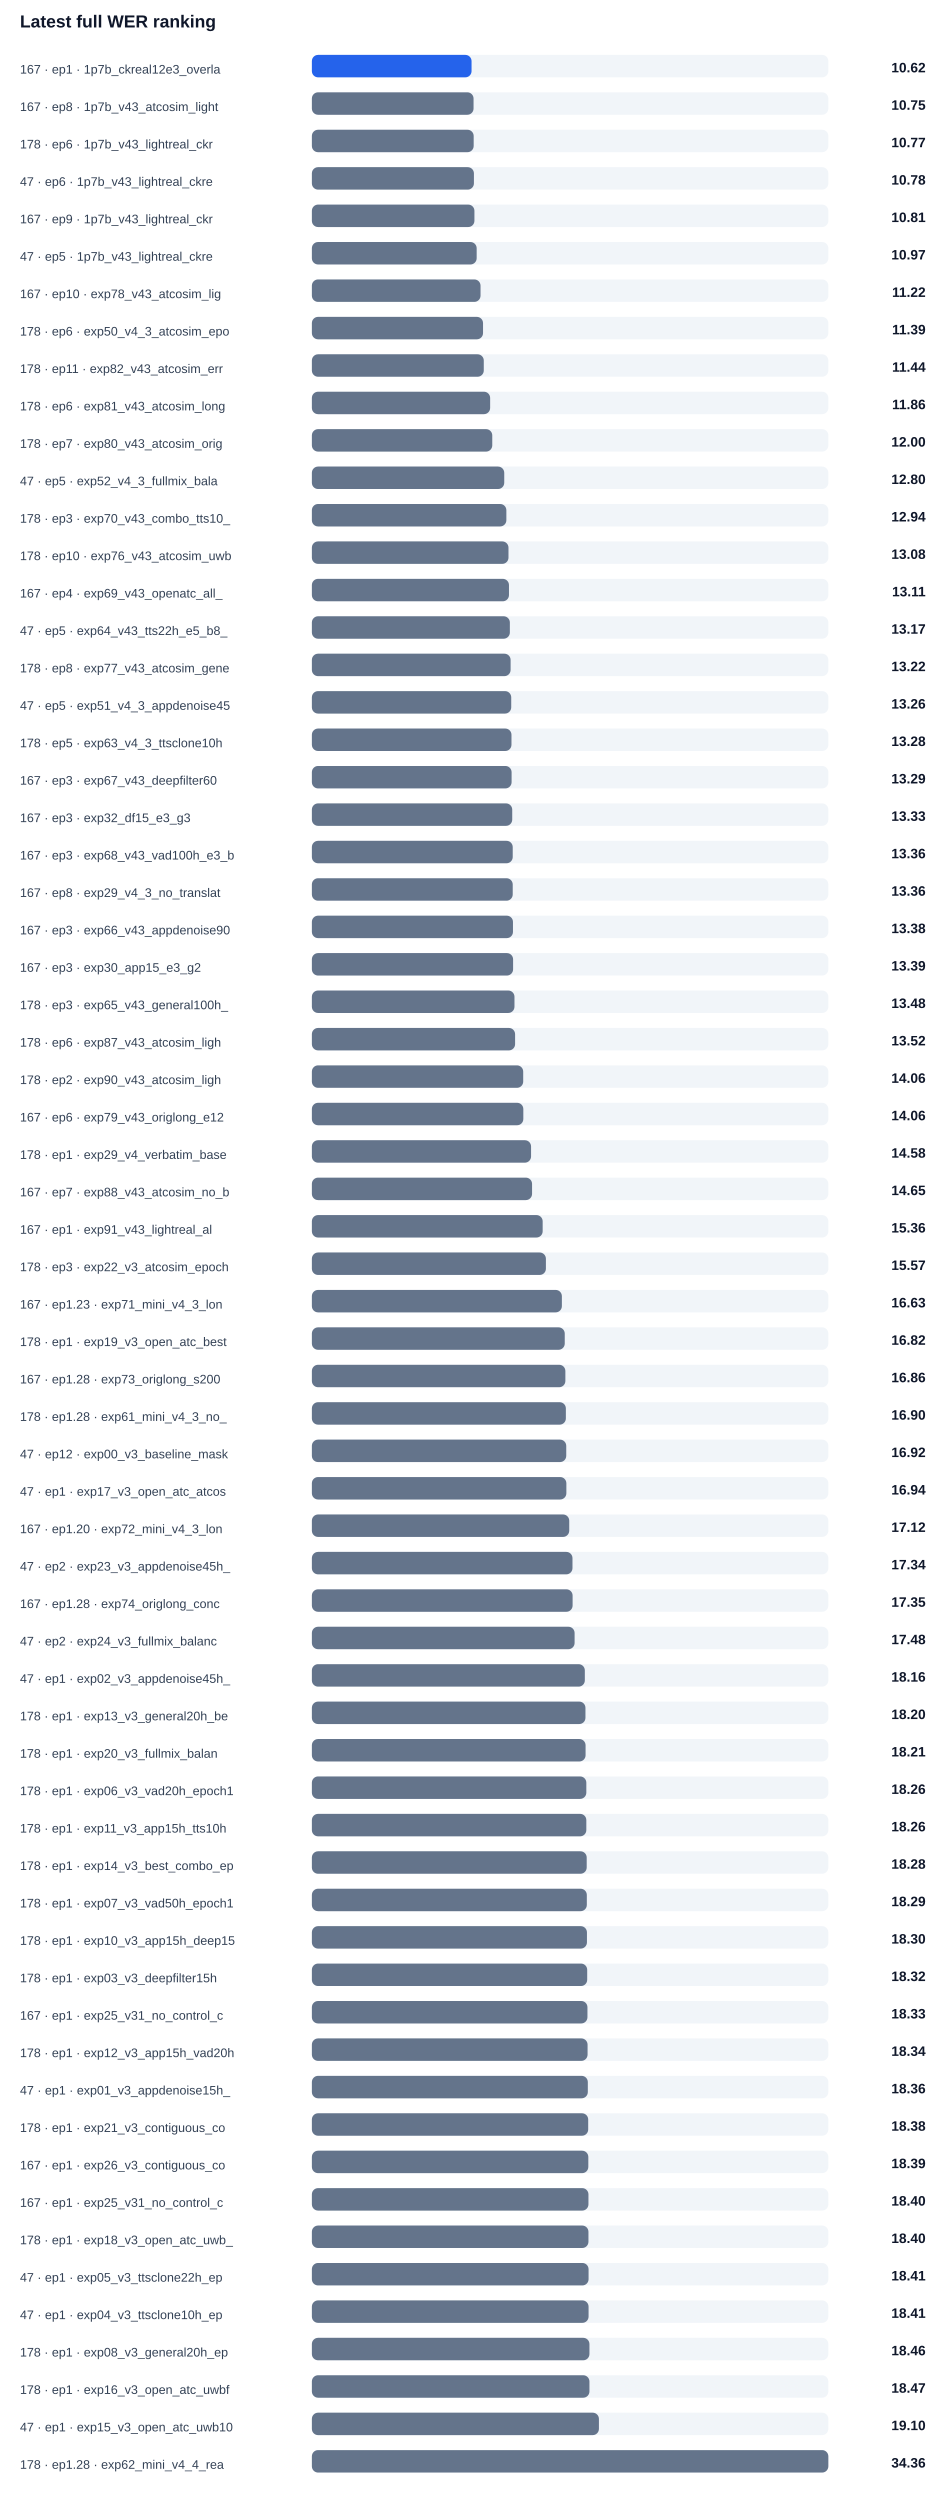
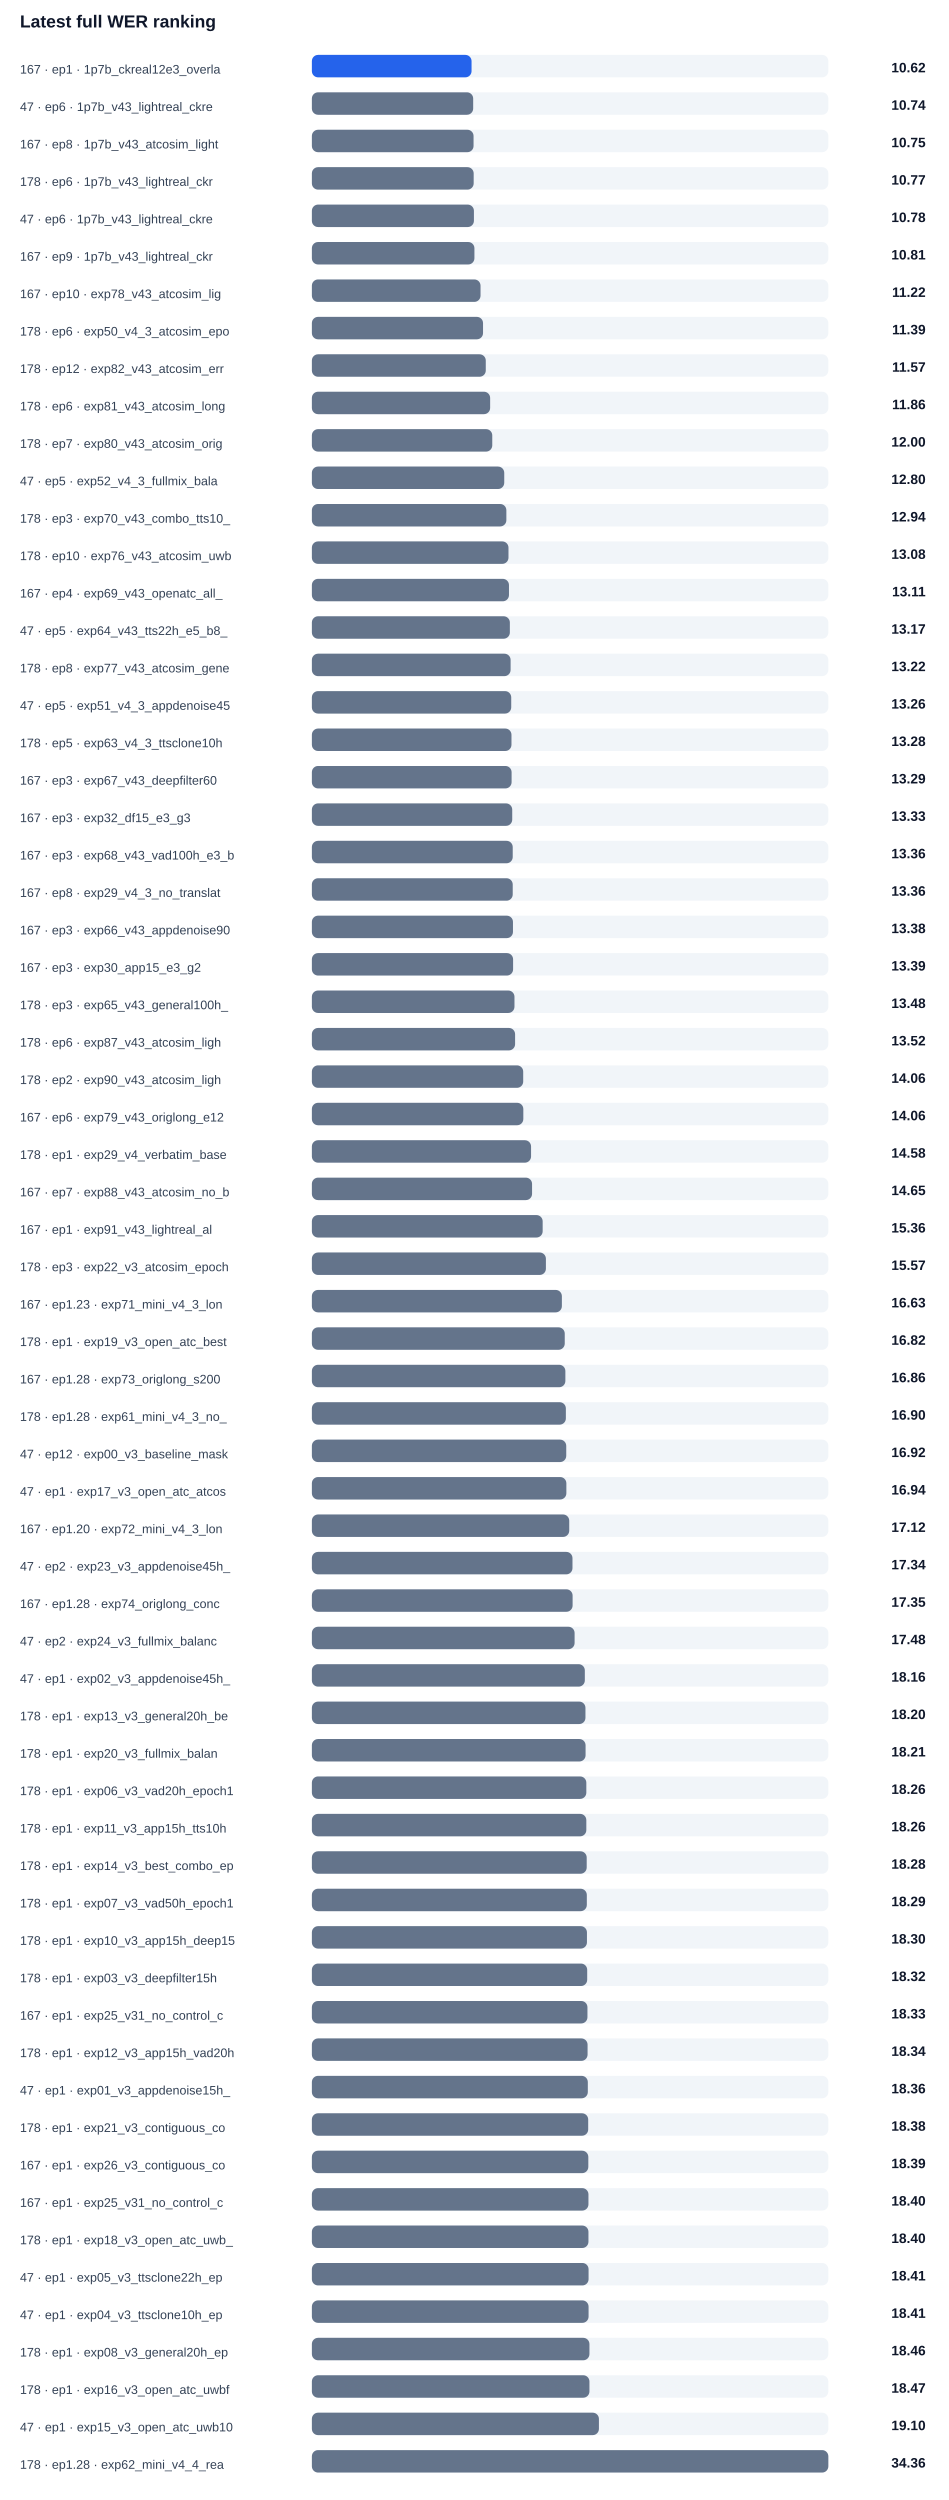
<svg xmlns="http://www.w3.org/2000/svg" width="100%" viewBox="0 0 760 2004" style="max-width:760px;background:#ffffff;border:1px solid #e5e7eb;border-radius:10px;">
  <text x="16.0" y="22.0" font-size="14" fill="#0f172a" text-anchor="start" font-family="Arial, sans-serif" font-weight="700">Latest full WER ranking</text>
  <text x="16.0" y="59.0" font-size="10" fill="#334155" text-anchor="start" font-family="Arial, sans-serif" font-weight="400">167 · ep1 · 1p7b_ckreal12e3_overla</text>
  <rect x="250" y="44" width="414" height="18" rx="5" fill="#f1f5f9" />
  <rect x="250" y="44" width="128.0" height="18" rx="5" fill="#2563eb" />
  <text x="742.0" y="58.0" font-size="11" fill="#0f172a" text-anchor="end" font-family="Arial, sans-serif" font-weight="700">10.62</text>
-   <text x="16.0" y="89.0" font-size="10" fill="#334155" text-anchor="start" font-family="Arial, sans-serif" font-weight="400">167 · ep8 · 1p7b_v43_atcosim_light</text>
+   <text x="16.0" y="89.0" font-size="10" fill="#334155" text-anchor="start" font-family="Arial, sans-serif" font-weight="400">47 · ep6 · 1p7b_v43_lightreal_ckre</text>
  <rect x="250" y="74" width="414" height="18" rx="5" fill="#f1f5f9" />
-   <rect x="250" y="74" width="129.6" height="18" rx="5" fill="#64748b" />
-   <text x="742.0" y="88.0" font-size="11" fill="#0f172a" text-anchor="end" font-family="Arial, sans-serif" font-weight="700">10.75</text>
-   <text x="16.0" y="119.0" font-size="10" fill="#334155" text-anchor="start" font-family="Arial, sans-serif" font-weight="400">178 · ep6 · 1p7b_v43_lightreal_ckr</text>
+   <rect x="250" y="74" width="129.3" height="18" rx="5" fill="#64748b" />
+   <text x="742.0" y="88.0" font-size="11" fill="#0f172a" text-anchor="end" font-family="Arial, sans-serif" font-weight="700">10.74</text>
+   <text x="16.0" y="119.0" font-size="10" fill="#334155" text-anchor="start" font-family="Arial, sans-serif" font-weight="400">167 · ep8 · 1p7b_v43_atcosim_light</text>
  <rect x="250" y="104" width="414" height="18" rx="5" fill="#f1f5f9" />
-   <rect x="250" y="104" width="129.7" height="18" rx="5" fill="#64748b" />
-   <text x="742.0" y="118.0" font-size="11" fill="#0f172a" text-anchor="end" font-family="Arial, sans-serif" font-weight="700">10.77</text>
-   <text x="16.0" y="149.0" font-size="10" fill="#334155" text-anchor="start" font-family="Arial, sans-serif" font-weight="400">47 · ep6 · 1p7b_v43_lightreal_ckre</text>
+   <rect x="250" y="104" width="129.6" height="18" rx="5" fill="#64748b" />
+   <text x="742.0" y="118.0" font-size="11" fill="#0f172a" text-anchor="end" font-family="Arial, sans-serif" font-weight="700">10.75</text>
+   <text x="16.0" y="149.0" font-size="10" fill="#334155" text-anchor="start" font-family="Arial, sans-serif" font-weight="400">178 · ep6 · 1p7b_v43_lightreal_ckr</text>
  <rect x="250" y="134" width="414" height="18" rx="5" fill="#f1f5f9" />
-   <rect x="250" y="134" width="129.9" height="18" rx="5" fill="#64748b" />
-   <text x="742.0" y="148.0" font-size="11" fill="#0f172a" text-anchor="end" font-family="Arial, sans-serif" font-weight="700">10.78</text>
-   <text x="16.0" y="179.0" font-size="10" fill="#334155" text-anchor="start" font-family="Arial, sans-serif" font-weight="400">167 · ep9 · 1p7b_v43_lightreal_ckr</text>
+   <rect x="250" y="134" width="129.7" height="18" rx="5" fill="#64748b" />
+   <text x="742.0" y="148.0" font-size="11" fill="#0f172a" text-anchor="end" font-family="Arial, sans-serif" font-weight="700">10.77</text>
+   <text x="16.0" y="179.0" font-size="10" fill="#334155" text-anchor="start" font-family="Arial, sans-serif" font-weight="400">47 · ep6 · 1p7b_v43_lightreal_ckre</text>
  <rect x="250" y="164" width="414" height="18" rx="5" fill="#f1f5f9" />
-   <rect x="250" y="164" width="130.3" height="18" rx="5" fill="#64748b" />
-   <text x="742.0" y="178.0" font-size="11" fill="#0f172a" text-anchor="end" font-family="Arial, sans-serif" font-weight="700">10.81</text>
-   <text x="16.0" y="209.0" font-size="10" fill="#334155" text-anchor="start" font-family="Arial, sans-serif" font-weight="400">47 · ep5 · 1p7b_v43_lightreal_ckre</text>
+   <rect x="250" y="164" width="129.9" height="18" rx="5" fill="#64748b" />
+   <text x="742.0" y="178.0" font-size="11" fill="#0f172a" text-anchor="end" font-family="Arial, sans-serif" font-weight="700">10.78</text>
+   <text x="16.0" y="209.0" font-size="10" fill="#334155" text-anchor="start" font-family="Arial, sans-serif" font-weight="400">167 · ep9 · 1p7b_v43_lightreal_ckr</text>
  <rect x="250" y="194" width="414" height="18" rx="5" fill="#f1f5f9" />
-   <rect x="250" y="194" width="132.1" height="18" rx="5" fill="#64748b" />
-   <text x="742.0" y="208.0" font-size="11" fill="#0f172a" text-anchor="end" font-family="Arial, sans-serif" font-weight="700">10.97</text>
+   <rect x="250" y="194" width="130.3" height="18" rx="5" fill="#64748b" />
+   <text x="742.0" y="208.0" font-size="11" fill="#0f172a" text-anchor="end" font-family="Arial, sans-serif" font-weight="700">10.81</text>
  <text x="16.0" y="239.0" font-size="10" fill="#334155" text-anchor="start" font-family="Arial, sans-serif" font-weight="400">167 · ep10 · exp78_v43_atcosim_lig</text>
  <rect x="250" y="224" width="414" height="18" rx="5" fill="#f1f5f9" />
  <rect x="250" y="224" width="135.2" height="18" rx="5" fill="#64748b" />
  <text x="742.0" y="238.0" font-size="11" fill="#0f172a" text-anchor="end" font-family="Arial, sans-serif" font-weight="700">11.22</text>
  <text x="16.0" y="269.0" font-size="10" fill="#334155" text-anchor="start" font-family="Arial, sans-serif" font-weight="400">178 · ep6 · exp50_v4_3_atcosim_epo</text>
  <rect x="250" y="254" width="414" height="18" rx="5" fill="#f1f5f9" />
  <rect x="250" y="254" width="137.2" height="18" rx="5" fill="#64748b" />
  <text x="742.0" y="268.0" font-size="11" fill="#0f172a" text-anchor="end" font-family="Arial, sans-serif" font-weight="700">11.39</text>
-   <text x="16.0" y="299.0" font-size="10" fill="#334155" text-anchor="start" font-family="Arial, sans-serif" font-weight="400">178 · ep11 · exp82_v43_atcosim_err</text>
+   <text x="16.0" y="299.0" font-size="10" fill="#334155" text-anchor="start" font-family="Arial, sans-serif" font-weight="400">178 · ep12 · exp82_v43_atcosim_err</text>
  <rect x="250" y="284" width="414" height="18" rx="5" fill="#f1f5f9" />
-   <rect x="250" y="284" width="137.8" height="18" rx="5" fill="#64748b" />
-   <text x="742.0" y="298.0" font-size="11" fill="#0f172a" text-anchor="end" font-family="Arial, sans-serif" font-weight="700">11.44</text>
+   <rect x="250" y="284" width="139.4" height="18" rx="5" fill="#64748b" />
+   <text x="742.0" y="298.0" font-size="11" fill="#0f172a" text-anchor="end" font-family="Arial, sans-serif" font-weight="700">11.57</text>
  <text x="16.0" y="329.0" font-size="10" fill="#334155" text-anchor="start" font-family="Arial, sans-serif" font-weight="400">178 · ep6 · exp81_v43_atcosim_long</text>
  <rect x="250" y="314" width="414" height="18" rx="5" fill="#f1f5f9" />
  <rect x="250" y="314" width="142.9" height="18" rx="5" fill="#64748b" />
  <text x="742.0" y="328.0" font-size="11" fill="#0f172a" text-anchor="end" font-family="Arial, sans-serif" font-weight="700">11.86</text>
  <text x="16.0" y="359.0" font-size="10" fill="#334155" text-anchor="start" font-family="Arial, sans-serif" font-weight="400">178 · ep7 · exp80_v43_atcosim_orig</text>
  <rect x="250" y="344" width="414" height="18" rx="5" fill="#f1f5f9" />
  <rect x="250" y="344" width="144.6" height="18" rx="5" fill="#64748b" />
  <text x="742.0" y="358.0" font-size="11" fill="#0f172a" text-anchor="end" font-family="Arial, sans-serif" font-weight="700">12.00</text>
  <text x="16.0" y="389.0" font-size="10" fill="#334155" text-anchor="start" font-family="Arial, sans-serif" font-weight="400">47 · ep5 · exp52_v4_3_fullmix_bala</text>
  <rect x="250" y="374" width="414" height="18" rx="5" fill="#f1f5f9" />
  <rect x="250" y="374" width="154.2" height="18" rx="5" fill="#64748b" />
  <text x="742.0" y="388.0" font-size="11" fill="#0f172a" text-anchor="end" font-family="Arial, sans-serif" font-weight="700">12.80</text>
  <text x="16.0" y="419.0" font-size="10" fill="#334155" text-anchor="start" font-family="Arial, sans-serif" font-weight="400">178 · ep3 · exp70_v43_combo_tts10_</text>
  <rect x="250" y="404" width="414" height="18" rx="5" fill="#f1f5f9" />
  <rect x="250" y="404" width="155.9" height="18" rx="5" fill="#64748b" />
  <text x="742.0" y="418.0" font-size="11" fill="#0f172a" text-anchor="end" font-family="Arial, sans-serif" font-weight="700">12.94</text>
  <text x="16.0" y="449.0" font-size="10" fill="#334155" text-anchor="start" font-family="Arial, sans-serif" font-weight="400">178 · ep10 · exp76_v43_atcosim_uwb</text>
  <rect x="250" y="434" width="414" height="18" rx="5" fill="#f1f5f9" />
  <rect x="250" y="434" width="157.6" height="18" rx="5" fill="#64748b" />
  <text x="742.0" y="448.0" font-size="11" fill="#0f172a" text-anchor="end" font-family="Arial, sans-serif" font-weight="700">13.08</text>
  <text x="16.0" y="479.0" font-size="10" fill="#334155" text-anchor="start" font-family="Arial, sans-serif" font-weight="400">167 · ep4 · exp69_v43_openatc_all_</text>
  <rect x="250" y="464" width="414" height="18" rx="5" fill="#f1f5f9" />
  <rect x="250" y="464" width="158.0" height="18" rx="5" fill="#64748b" />
  <text x="742.0" y="478.0" font-size="11" fill="#0f172a" text-anchor="end" font-family="Arial, sans-serif" font-weight="700">13.11</text>
  <text x="16.0" y="509.0" font-size="10" fill="#334155" text-anchor="start" font-family="Arial, sans-serif" font-weight="400">47 · ep5 · exp64_v43_tts22h_e5_b8_</text>
  <rect x="250" y="494" width="414" height="18" rx="5" fill="#f1f5f9" />
  <rect x="250" y="494" width="158.7" height="18" rx="5" fill="#64748b" />
  <text x="742.0" y="508.0" font-size="11" fill="#0f172a" text-anchor="end" font-family="Arial, sans-serif" font-weight="700">13.17</text>
  <text x="16.0" y="539.0" font-size="10" fill="#334155" text-anchor="start" font-family="Arial, sans-serif" font-weight="400">178 · ep8 · exp77_v43_atcosim_gene</text>
  <rect x="250" y="524" width="414" height="18" rx="5" fill="#f1f5f9" />
  <rect x="250" y="524" width="159.3" height="18" rx="5" fill="#64748b" />
  <text x="742.0" y="538.0" font-size="11" fill="#0f172a" text-anchor="end" font-family="Arial, sans-serif" font-weight="700">13.22</text>
  <text x="16.0" y="569.0" font-size="10" fill="#334155" text-anchor="start" font-family="Arial, sans-serif" font-weight="400">47 · ep5 · exp51_v4_3_appdenoise45</text>
  <rect x="250" y="554" width="414" height="18" rx="5" fill="#f1f5f9" />
  <rect x="250" y="554" width="159.8" height="18" rx="5" fill="#64748b" />
  <text x="742.0" y="568.0" font-size="11" fill="#0f172a" text-anchor="end" font-family="Arial, sans-serif" font-weight="700">13.26</text>
  <text x="16.0" y="599.0" font-size="10" fill="#334155" text-anchor="start" font-family="Arial, sans-serif" font-weight="400">178 · ep5 · exp63_v4_3_ttsclone10h</text>
  <rect x="250" y="584" width="414" height="18" rx="5" fill="#f1f5f9" />
  <rect x="250" y="584" width="160.0" height="18" rx="5" fill="#64748b" />
  <text x="742.0" y="598.0" font-size="11" fill="#0f172a" text-anchor="end" font-family="Arial, sans-serif" font-weight="700">13.28</text>
  <text x="16.0" y="629.0" font-size="10" fill="#334155" text-anchor="start" font-family="Arial, sans-serif" font-weight="400">167 · ep3 · exp67_v43_deepfilter60</text>
  <rect x="250" y="614" width="414" height="18" rx="5" fill="#f1f5f9" />
  <rect x="250" y="614" width="160.1" height="18" rx="5" fill="#64748b" />
  <text x="742.0" y="628.0" font-size="11" fill="#0f172a" text-anchor="end" font-family="Arial, sans-serif" font-weight="700">13.29</text>
  <text x="16.0" y="659.0" font-size="10" fill="#334155" text-anchor="start" font-family="Arial, sans-serif" font-weight="400">167 · ep3 · exp32_df15_e3_g3</text>
  <rect x="250" y="644" width="414" height="18" rx="5" fill="#f1f5f9" />
  <rect x="250" y="644" width="160.6" height="18" rx="5" fill="#64748b" />
  <text x="742.0" y="658.0" font-size="11" fill="#0f172a" text-anchor="end" font-family="Arial, sans-serif" font-weight="700">13.33</text>
  <text x="16.0" y="689.0" font-size="10" fill="#334155" text-anchor="start" font-family="Arial, sans-serif" font-weight="400">167 · ep3 · exp68_v43_vad100h_e3_b</text>
  <rect x="250" y="674" width="414" height="18" rx="5" fill="#f1f5f9" />
  <rect x="250" y="674" width="161.0" height="18" rx="5" fill="#64748b" />
  <text x="742.0" y="688.0" font-size="11" fill="#0f172a" text-anchor="end" font-family="Arial, sans-serif" font-weight="700">13.36</text>
  <text x="16.0" y="719.0" font-size="10" fill="#334155" text-anchor="start" font-family="Arial, sans-serif" font-weight="400">167 · ep8 · exp29_v4_3_no_translat</text>
  <rect x="250" y="704" width="414" height="18" rx="5" fill="#f1f5f9" />
  <rect x="250" y="704" width="161.0" height="18" rx="5" fill="#64748b" />
  <text x="742.0" y="718.0" font-size="11" fill="#0f172a" text-anchor="end" font-family="Arial, sans-serif" font-weight="700">13.36</text>
  <text x="16.0" y="749.0" font-size="10" fill="#334155" text-anchor="start" font-family="Arial, sans-serif" font-weight="400">167 · ep3 · exp66_v43_appdenoise90</text>
  <rect x="250" y="734" width="414" height="18" rx="5" fill="#f1f5f9" />
  <rect x="250" y="734" width="161.2" height="18" rx="5" fill="#64748b" />
  <text x="742.0" y="748.0" font-size="11" fill="#0f172a" text-anchor="end" font-family="Arial, sans-serif" font-weight="700">13.38</text>
  <text x="16.0" y="779.0" font-size="10" fill="#334155" text-anchor="start" font-family="Arial, sans-serif" font-weight="400">167 · ep3 · exp30_app15_e3_g2</text>
  <rect x="250" y="764" width="414" height="18" rx="5" fill="#f1f5f9" />
  <rect x="250" y="764" width="161.3" height="18" rx="5" fill="#64748b" />
  <text x="742.0" y="778.0" font-size="11" fill="#0f172a" text-anchor="end" font-family="Arial, sans-serif" font-weight="700">13.39</text>
  <text x="16.0" y="809.0" font-size="10" fill="#334155" text-anchor="start" font-family="Arial, sans-serif" font-weight="400">178 · ep3 · exp65_v43_general100h_</text>
  <rect x="250" y="794" width="414" height="18" rx="5" fill="#f1f5f9" />
  <rect x="250" y="794" width="162.4" height="18" rx="5" fill="#64748b" />
  <text x="742.0" y="808.0" font-size="11" fill="#0f172a" text-anchor="end" font-family="Arial, sans-serif" font-weight="700">13.48</text>
  <text x="16.0" y="839.0" font-size="10" fill="#334155" text-anchor="start" font-family="Arial, sans-serif" font-weight="400">178 · ep6 · exp87_v43_atcosim_ligh</text>
  <rect x="250" y="824" width="414" height="18" rx="5" fill="#f1f5f9" />
  <rect x="250" y="824" width="162.9" height="18" rx="5" fill="#64748b" />
  <text x="742.0" y="838.0" font-size="11" fill="#0f172a" text-anchor="end" font-family="Arial, sans-serif" font-weight="700">13.52</text>
  <text x="16.0" y="869.0" font-size="10" fill="#334155" text-anchor="start" font-family="Arial, sans-serif" font-weight="400">178 · ep2 · exp90_v43_atcosim_ligh</text>
  <rect x="250" y="854" width="414" height="18" rx="5" fill="#f1f5f9" />
  <rect x="250" y="854" width="169.4" height="18" rx="5" fill="#64748b" />
  <text x="742.0" y="868.0" font-size="11" fill="#0f172a" text-anchor="end" font-family="Arial, sans-serif" font-weight="700">14.06</text>
  <text x="16.0" y="899.0" font-size="10" fill="#334155" text-anchor="start" font-family="Arial, sans-serif" font-weight="400">167 · ep6 · exp79_v43_origlong_e12</text>
  <rect x="250" y="884" width="414" height="18" rx="5" fill="#f1f5f9" />
  <rect x="250" y="884" width="169.5" height="18" rx="5" fill="#64748b" />
  <text x="742.0" y="898.0" font-size="11" fill="#0f172a" text-anchor="end" font-family="Arial, sans-serif" font-weight="700">14.06</text>
  <text x="16.0" y="929.0" font-size="10" fill="#334155" text-anchor="start" font-family="Arial, sans-serif" font-weight="400">178 · ep1 · exp29_v4_verbatim_base</text>
  <rect x="250" y="914" width="414" height="18" rx="5" fill="#f1f5f9" />
  <rect x="250" y="914" width="175.7" height="18" rx="5" fill="#64748b" />
  <text x="742.0" y="928.0" font-size="11" fill="#0f172a" text-anchor="end" font-family="Arial, sans-serif" font-weight="700">14.58</text>
  <text x="16.0" y="959.0" font-size="10" fill="#334155" text-anchor="start" font-family="Arial, sans-serif" font-weight="400">167 · ep7 · exp88_v43_atcosim_no_b</text>
  <rect x="250" y="944" width="414" height="18" rx="5" fill="#f1f5f9" />
  <rect x="250" y="944" width="176.5" height="18" rx="5" fill="#64748b" />
  <text x="742.0" y="958.0" font-size="11" fill="#0f172a" text-anchor="end" font-family="Arial, sans-serif" font-weight="700">14.65</text>
  <text x="16.0" y="989.0" font-size="10" fill="#334155" text-anchor="start" font-family="Arial, sans-serif" font-weight="400">167 · ep1 · exp91_v43_lightreal_al</text>
  <rect x="250" y="974" width="414" height="18" rx="5" fill="#f1f5f9" />
  <rect x="250" y="974" width="185.0" height="18" rx="5" fill="#64748b" />
  <text x="742.0" y="988.0" font-size="11" fill="#0f172a" text-anchor="end" font-family="Arial, sans-serif" font-weight="700">15.36</text>
  <text x="16.0" y="1019.0" font-size="10" fill="#334155" text-anchor="start" font-family="Arial, sans-serif" font-weight="400">178 · ep3 · exp22_v3_atcosim_epoch</text>
  <rect x="250" y="1004" width="414" height="18" rx="5" fill="#f1f5f9" />
  <rect x="250" y="1004" width="187.6" height="18" rx="5" fill="#64748b" />
  <text x="742.0" y="1018.0" font-size="11" fill="#0f172a" text-anchor="end" font-family="Arial, sans-serif" font-weight="700">15.57</text>
  <text x="16.0" y="1049.0" font-size="10" fill="#334155" text-anchor="start" font-family="Arial, sans-serif" font-weight="400">167 · ep1.23 · exp71_mini_v4_3_lon</text>
  <rect x="250" y="1034" width="414" height="18" rx="5" fill="#f1f5f9" />
  <rect x="250" y="1034" width="200.4" height="18" rx="5" fill="#64748b" />
  <text x="742.0" y="1048.0" font-size="11" fill="#0f172a" text-anchor="end" font-family="Arial, sans-serif" font-weight="700">16.63</text>
  <text x="16.0" y="1079.0" font-size="10" fill="#334155" text-anchor="start" font-family="Arial, sans-serif" font-weight="400">178 · ep1 · exp19_v3_open_atc_best</text>
  <rect x="250" y="1064" width="414" height="18" rx="5" fill="#f1f5f9" />
  <rect x="250" y="1064" width="202.7" height="18" rx="5" fill="#64748b" />
  <text x="742.0" y="1078.0" font-size="11" fill="#0f172a" text-anchor="end" font-family="Arial, sans-serif" font-weight="700">16.82</text>
  <text x="16.0" y="1109.0" font-size="10" fill="#334155" text-anchor="start" font-family="Arial, sans-serif" font-weight="400">167 · ep1.28 · exp73_origlong_s200</text>
  <rect x="250" y="1094" width="414" height="18" rx="5" fill="#f1f5f9" />
  <rect x="250" y="1094" width="203.2" height="18" rx="5" fill="#64748b" />
  <text x="742.0" y="1108.0" font-size="11" fill="#0f172a" text-anchor="end" font-family="Arial, sans-serif" font-weight="700">16.86</text>
  <text x="16.0" y="1139.0" font-size="10" fill="#334155" text-anchor="start" font-family="Arial, sans-serif" font-weight="400">178 · ep1.28 · exp61_mini_v4_3_no_</text>
  <rect x="250" y="1124" width="414" height="18" rx="5" fill="#f1f5f9" />
  <rect x="250" y="1124" width="203.6" height="18" rx="5" fill="#64748b" />
  <text x="742.0" y="1138.0" font-size="11" fill="#0f172a" text-anchor="end" font-family="Arial, sans-serif" font-weight="700">16.90</text>
  <text x="16.0" y="1169.0" font-size="10" fill="#334155" text-anchor="start" font-family="Arial, sans-serif" font-weight="400">47 · ep12 · exp00_v3_baseline_mask</text>
  <rect x="250" y="1154" width="414" height="18" rx="5" fill="#f1f5f9" />
  <rect x="250" y="1154" width="203.9" height="18" rx="5" fill="#64748b" />
  <text x="742.0" y="1168.0" font-size="11" fill="#0f172a" text-anchor="end" font-family="Arial, sans-serif" font-weight="700">16.92</text>
  <text x="16.0" y="1199.0" font-size="10" fill="#334155" text-anchor="start" font-family="Arial, sans-serif" font-weight="400">47 · ep1 · exp17_v3_open_atc_atcos</text>
  <rect x="250" y="1184" width="414" height="18" rx="5" fill="#f1f5f9" />
  <rect x="250" y="1184" width="204.0" height="18" rx="5" fill="#64748b" />
  <text x="742.0" y="1198.0" font-size="11" fill="#0f172a" text-anchor="end" font-family="Arial, sans-serif" font-weight="700">16.94</text>
  <text x="16.0" y="1229.0" font-size="10" fill="#334155" text-anchor="start" font-family="Arial, sans-serif" font-weight="400">167 · ep1.20 · exp72_mini_v4_3_lon</text>
  <rect x="250" y="1214" width="414" height="18" rx="5" fill="#f1f5f9" />
  <rect x="250" y="1214" width="206.3" height="18" rx="5" fill="#64748b" />
  <text x="742.0" y="1228.0" font-size="11" fill="#0f172a" text-anchor="end" font-family="Arial, sans-serif" font-weight="700">17.12</text>
  <text x="16.0" y="1259.0" font-size="10" fill="#334155" text-anchor="start" font-family="Arial, sans-serif" font-weight="400">47 · ep2 · exp23_v3_appdenoise45h_</text>
  <rect x="250" y="1244" width="414" height="18" rx="5" fill="#f1f5f9" />
  <rect x="250" y="1244" width="208.9" height="18" rx="5" fill="#64748b" />
  <text x="742.0" y="1258.0" font-size="11" fill="#0f172a" text-anchor="end" font-family="Arial, sans-serif" font-weight="700">17.34</text>
  <text x="16.0" y="1289.0" font-size="10" fill="#334155" text-anchor="start" font-family="Arial, sans-serif" font-weight="400">167 · ep1.28 · exp74_origlong_conc</text>
  <rect x="250" y="1274" width="414" height="18" rx="5" fill="#f1f5f9" />
  <rect x="250" y="1274" width="209.0" height="18" rx="5" fill="#64748b" />
  <text x="742.0" y="1288.0" font-size="11" fill="#0f172a" text-anchor="end" font-family="Arial, sans-serif" font-weight="700">17.35</text>
  <text x="16.0" y="1319.0" font-size="10" fill="#334155" text-anchor="start" font-family="Arial, sans-serif" font-weight="400">47 · ep2 · exp24_v3_fullmix_balanc</text>
  <rect x="250" y="1304" width="414" height="18" rx="5" fill="#f1f5f9" />
  <rect x="250" y="1304" width="210.6" height="18" rx="5" fill="#64748b" />
  <text x="742.0" y="1318.0" font-size="11" fill="#0f172a" text-anchor="end" font-family="Arial, sans-serif" font-weight="700">17.48</text>
  <text x="16.0" y="1349.0" font-size="10" fill="#334155" text-anchor="start" font-family="Arial, sans-serif" font-weight="400">47 · ep1 · exp02_v3_appdenoise45h_</text>
  <rect x="250" y="1334" width="414" height="18" rx="5" fill="#f1f5f9" />
  <rect x="250" y="1334" width="218.8" height="18" rx="5" fill="#64748b" />
  <text x="742.0" y="1348.0" font-size="11" fill="#0f172a" text-anchor="end" font-family="Arial, sans-serif" font-weight="700">18.16</text>
  <text x="16.0" y="1379.0" font-size="10" fill="#334155" text-anchor="start" font-family="Arial, sans-serif" font-weight="400">178 · ep1 · exp13_v3_general20h_be</text>
  <rect x="250" y="1364" width="414" height="18" rx="5" fill="#f1f5f9" />
  <rect x="250" y="1364" width="219.3" height="18" rx="5" fill="#64748b" />
  <text x="742.0" y="1378.0" font-size="11" fill="#0f172a" text-anchor="end" font-family="Arial, sans-serif" font-weight="700">18.20</text>
  <text x="16.0" y="1409.0" font-size="10" fill="#334155" text-anchor="start" font-family="Arial, sans-serif" font-weight="400">178 · ep1 · exp20_v3_fullmix_balan</text>
  <rect x="250" y="1394" width="414" height="18" rx="5" fill="#f1f5f9" />
  <rect x="250" y="1394" width="219.4" height="18" rx="5" fill="#64748b" />
  <text x="742.0" y="1408.0" font-size="11" fill="#0f172a" text-anchor="end" font-family="Arial, sans-serif" font-weight="700">18.21</text>
  <text x="16.0" y="1439.0" font-size="10" fill="#334155" text-anchor="start" font-family="Arial, sans-serif" font-weight="400">178 · ep1 · exp06_v3_vad20h_epoch1</text>
  <rect x="250" y="1424" width="414" height="18" rx="5" fill="#f1f5f9" />
  <rect x="250" y="1424" width="220.0" height="18" rx="5" fill="#64748b" />
  <text x="742.0" y="1438.0" font-size="11" fill="#0f172a" text-anchor="end" font-family="Arial, sans-serif" font-weight="700">18.26</text>
  <text x="16.0" y="1469.0" font-size="10" fill="#334155" text-anchor="start" font-family="Arial, sans-serif" font-weight="400">178 · ep1 · exp11_v3_app15h_tts10h</text>
  <rect x="250" y="1454" width="414" height="18" rx="5" fill="#f1f5f9" />
  <rect x="250" y="1454" width="220.0" height="18" rx="5" fill="#64748b" />
  <text x="742.0" y="1468.0" font-size="11" fill="#0f172a" text-anchor="end" font-family="Arial, sans-serif" font-weight="700">18.26</text>
  <text x="16.0" y="1499.0" font-size="10" fill="#334155" text-anchor="start" font-family="Arial, sans-serif" font-weight="400">178 · ep1 · exp14_v3_best_combo_ep</text>
  <rect x="250" y="1484" width="414" height="18" rx="5" fill="#f1f5f9" />
  <rect x="250" y="1484" width="220.3" height="18" rx="5" fill="#64748b" />
  <text x="742.0" y="1498.0" font-size="11" fill="#0f172a" text-anchor="end" font-family="Arial, sans-serif" font-weight="700">18.28</text>
  <text x="16.0" y="1529.0" font-size="10" fill="#334155" text-anchor="start" font-family="Arial, sans-serif" font-weight="400">178 · ep1 · exp07_v3_vad50h_epoch1</text>
  <rect x="250" y="1514" width="414" height="18" rx="5" fill="#f1f5f9" />
  <rect x="250" y="1514" width="220.4" height="18" rx="5" fill="#64748b" />
  <text x="742.0" y="1528.0" font-size="11" fill="#0f172a" text-anchor="end" font-family="Arial, sans-serif" font-weight="700">18.29</text>
  <text x="16.0" y="1559.0" font-size="10" fill="#334155" text-anchor="start" font-family="Arial, sans-serif" font-weight="400">178 · ep1 · exp10_v3_app15h_deep15</text>
  <rect x="250" y="1544" width="414" height="18" rx="5" fill="#f1f5f9" />
  <rect x="250" y="1544" width="220.5" height="18" rx="5" fill="#64748b" />
  <text x="742.0" y="1558.0" font-size="11" fill="#0f172a" text-anchor="end" font-family="Arial, sans-serif" font-weight="700">18.30</text>
  <text x="16.0" y="1589.0" font-size="10" fill="#334155" text-anchor="start" font-family="Arial, sans-serif" font-weight="400">178 · ep1 · exp03_v3_deepfilter15h</text>
  <rect x="250" y="1574" width="414" height="18" rx="5" fill="#f1f5f9" />
  <rect x="250" y="1574" width="220.7" height="18" rx="5" fill="#64748b" />
  <text x="742.0" y="1588.0" font-size="11" fill="#0f172a" text-anchor="end" font-family="Arial, sans-serif" font-weight="700">18.32</text>
  <text x="16.0" y="1619.0" font-size="10" fill="#334155" text-anchor="start" font-family="Arial, sans-serif" font-weight="400">167 · ep1 · exp25_v31_no_control_c</text>
  <rect x="250" y="1604" width="414" height="18" rx="5" fill="#f1f5f9" />
  <rect x="250" y="1604" width="220.9" height="18" rx="5" fill="#64748b" />
  <text x="742.0" y="1618.0" font-size="11" fill="#0f172a" text-anchor="end" font-family="Arial, sans-serif" font-weight="700">18.33</text>
  <text x="16.0" y="1649.0" font-size="10" fill="#334155" text-anchor="start" font-family="Arial, sans-serif" font-weight="400">178 · ep1 · exp12_v3_app15h_vad20h</text>
  <rect x="250" y="1634" width="414" height="18" rx="5" fill="#f1f5f9" />
  <rect x="250" y="1634" width="221.0" height="18" rx="5" fill="#64748b" />
  <text x="742.0" y="1648.0" font-size="11" fill="#0f172a" text-anchor="end" font-family="Arial, sans-serif" font-weight="700">18.34</text>
  <text x="16.0" y="1679.0" font-size="10" fill="#334155" text-anchor="start" font-family="Arial, sans-serif" font-weight="400">47 · ep1 · exp01_v3_appdenoise15h_</text>
  <rect x="250" y="1664" width="414" height="18" rx="5" fill="#f1f5f9" />
  <rect x="250" y="1664" width="221.2" height="18" rx="5" fill="#64748b" />
  <text x="742.0" y="1678.0" font-size="11" fill="#0f172a" text-anchor="end" font-family="Arial, sans-serif" font-weight="700">18.36</text>
  <text x="16.0" y="1709.0" font-size="10" fill="#334155" text-anchor="start" font-family="Arial, sans-serif" font-weight="400">178 · ep1 · exp21_v3_contiguous_co</text>
  <rect x="250" y="1694" width="414" height="18" rx="5" fill="#f1f5f9" />
  <rect x="250" y="1694" width="221.5" height="18" rx="5" fill="#64748b" />
  <text x="742.0" y="1708.0" font-size="11" fill="#0f172a" text-anchor="end" font-family="Arial, sans-serif" font-weight="700">18.38</text>
  <text x="16.0" y="1739.0" font-size="10" fill="#334155" text-anchor="start" font-family="Arial, sans-serif" font-weight="400">167 · ep1 · exp26_v3_contiguous_co</text>
  <rect x="250" y="1724" width="414" height="18" rx="5" fill="#f1f5f9" />
  <rect x="250" y="1724" width="221.6" height="18" rx="5" fill="#64748b" />
  <text x="742.0" y="1738.0" font-size="11" fill="#0f172a" text-anchor="end" font-family="Arial, sans-serif" font-weight="700">18.39</text>
  <text x="16.0" y="1769.0" font-size="10" fill="#334155" text-anchor="start" font-family="Arial, sans-serif" font-weight="400">167 · ep1 · exp25_v31_no_control_c</text>
  <rect x="250" y="1754" width="414" height="18" rx="5" fill="#f1f5f9" />
  <rect x="250" y="1754" width="221.7" height="18" rx="5" fill="#64748b" />
  <text x="742.0" y="1768.0" font-size="11" fill="#0f172a" text-anchor="end" font-family="Arial, sans-serif" font-weight="700">18.40</text>
  <text x="16.0" y="1799.0" font-size="10" fill="#334155" text-anchor="start" font-family="Arial, sans-serif" font-weight="400">178 · ep1 · exp18_v3_open_atc_uwb_</text>
  <rect x="250" y="1784" width="414" height="18" rx="5" fill="#f1f5f9" />
  <rect x="250" y="1784" width="221.7" height="18" rx="5" fill="#64748b" />
  <text x="742.0" y="1798.0" font-size="11" fill="#0f172a" text-anchor="end" font-family="Arial, sans-serif" font-weight="700">18.40</text>
  <text x="16.0" y="1829.0" font-size="10" fill="#334155" text-anchor="start" font-family="Arial, sans-serif" font-weight="400">47 · ep1 · exp05_v3_ttsclone22h_ep</text>
  <rect x="250" y="1814" width="414" height="18" rx="5" fill="#f1f5f9" />
  <rect x="250" y="1814" width="221.8" height="18" rx="5" fill="#64748b" />
  <text x="742.0" y="1828.0" font-size="11" fill="#0f172a" text-anchor="end" font-family="Arial, sans-serif" font-weight="700">18.41</text>
  <text x="16.0" y="1859.0" font-size="10" fill="#334155" text-anchor="start" font-family="Arial, sans-serif" font-weight="400">47 · ep1 · exp04_v3_ttsclone10h_ep</text>
  <rect x="250" y="1844" width="414" height="18" rx="5" fill="#f1f5f9" />
  <rect x="250" y="1844" width="221.8" height="18" rx="5" fill="#64748b" />
  <text x="742.0" y="1858.0" font-size="11" fill="#0f172a" text-anchor="end" font-family="Arial, sans-serif" font-weight="700">18.41</text>
  <text x="16.0" y="1889.0" font-size="10" fill="#334155" text-anchor="start" font-family="Arial, sans-serif" font-weight="400">178 · ep1 · exp08_v3_general20h_ep</text>
  <rect x="250" y="1874" width="414" height="18" rx="5" fill="#f1f5f9" />
  <rect x="250" y="1874" width="222.5" height="18" rx="5" fill="#64748b" />
  <text x="742.0" y="1888.0" font-size="11" fill="#0f172a" text-anchor="end" font-family="Arial, sans-serif" font-weight="700">18.46</text>
  <text x="16.0" y="1919.0" font-size="10" fill="#334155" text-anchor="start" font-family="Arial, sans-serif" font-weight="400">178 · ep1 · exp16_v3_open_atc_uwbf</text>
  <rect x="250" y="1904" width="414" height="18" rx="5" fill="#f1f5f9" />
  <rect x="250" y="1904" width="222.5" height="18" rx="5" fill="#64748b" />
  <text x="742.0" y="1918.0" font-size="11" fill="#0f172a" text-anchor="end" font-family="Arial, sans-serif" font-weight="700">18.47</text>
  <text x="16.0" y="1949.0" font-size="10" fill="#334155" text-anchor="start" font-family="Arial, sans-serif" font-weight="400">47 · ep1 · exp15_v3_open_atc_uwb10</text>
  <rect x="250" y="1934" width="414" height="18" rx="5" fill="#f1f5f9" />
  <rect x="250" y="1934" width="230.1" height="18" rx="5" fill="#64748b" />
  <text x="742.0" y="1948.0" font-size="11" fill="#0f172a" text-anchor="end" font-family="Arial, sans-serif" font-weight="700">19.10</text>
  <text x="16.0" y="1979.0" font-size="10" fill="#334155" text-anchor="start" font-family="Arial, sans-serif" font-weight="400">178 · ep1.28 · exp62_mini_v4_4_rea</text>
  <rect x="250" y="1964" width="414" height="18" rx="5" fill="#f1f5f9" />
  <rect x="250" y="1964" width="414.0" height="18" rx="5" fill="#64748b" />
  <text x="742.0" y="1978.0" font-size="11" fill="#0f172a" text-anchor="end" font-family="Arial, sans-serif" font-weight="700">34.36</text>
</svg>
